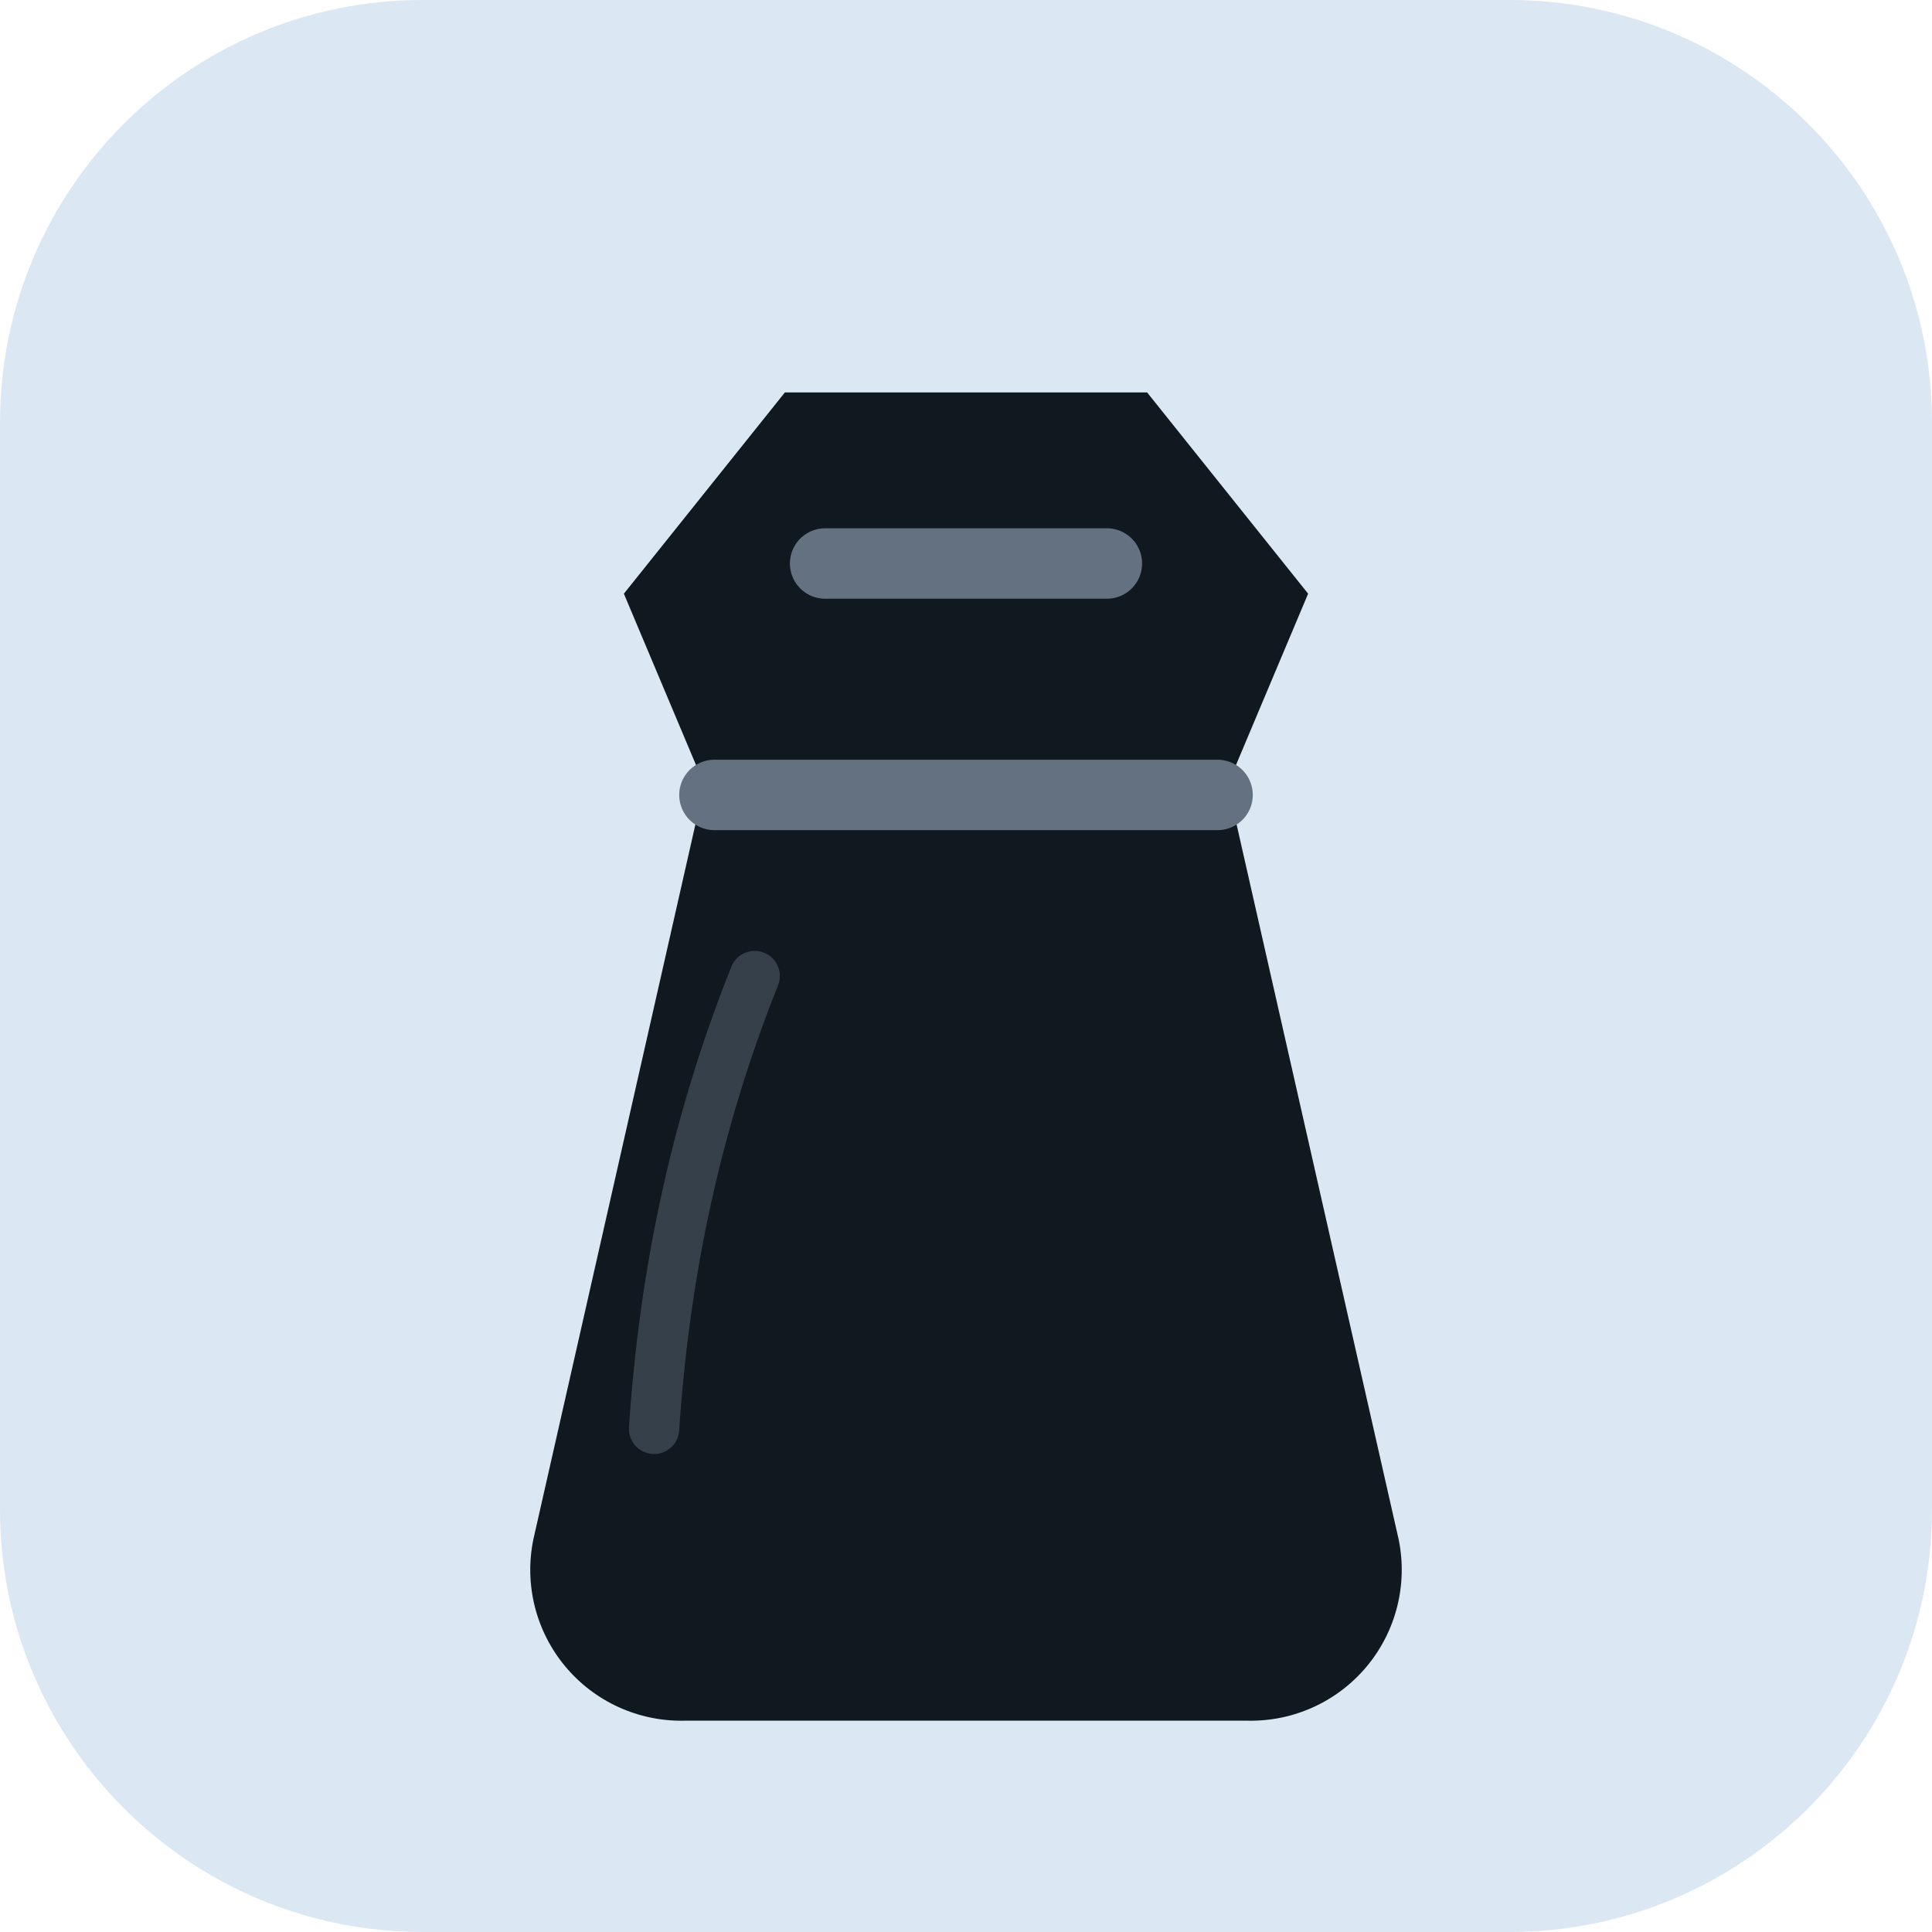
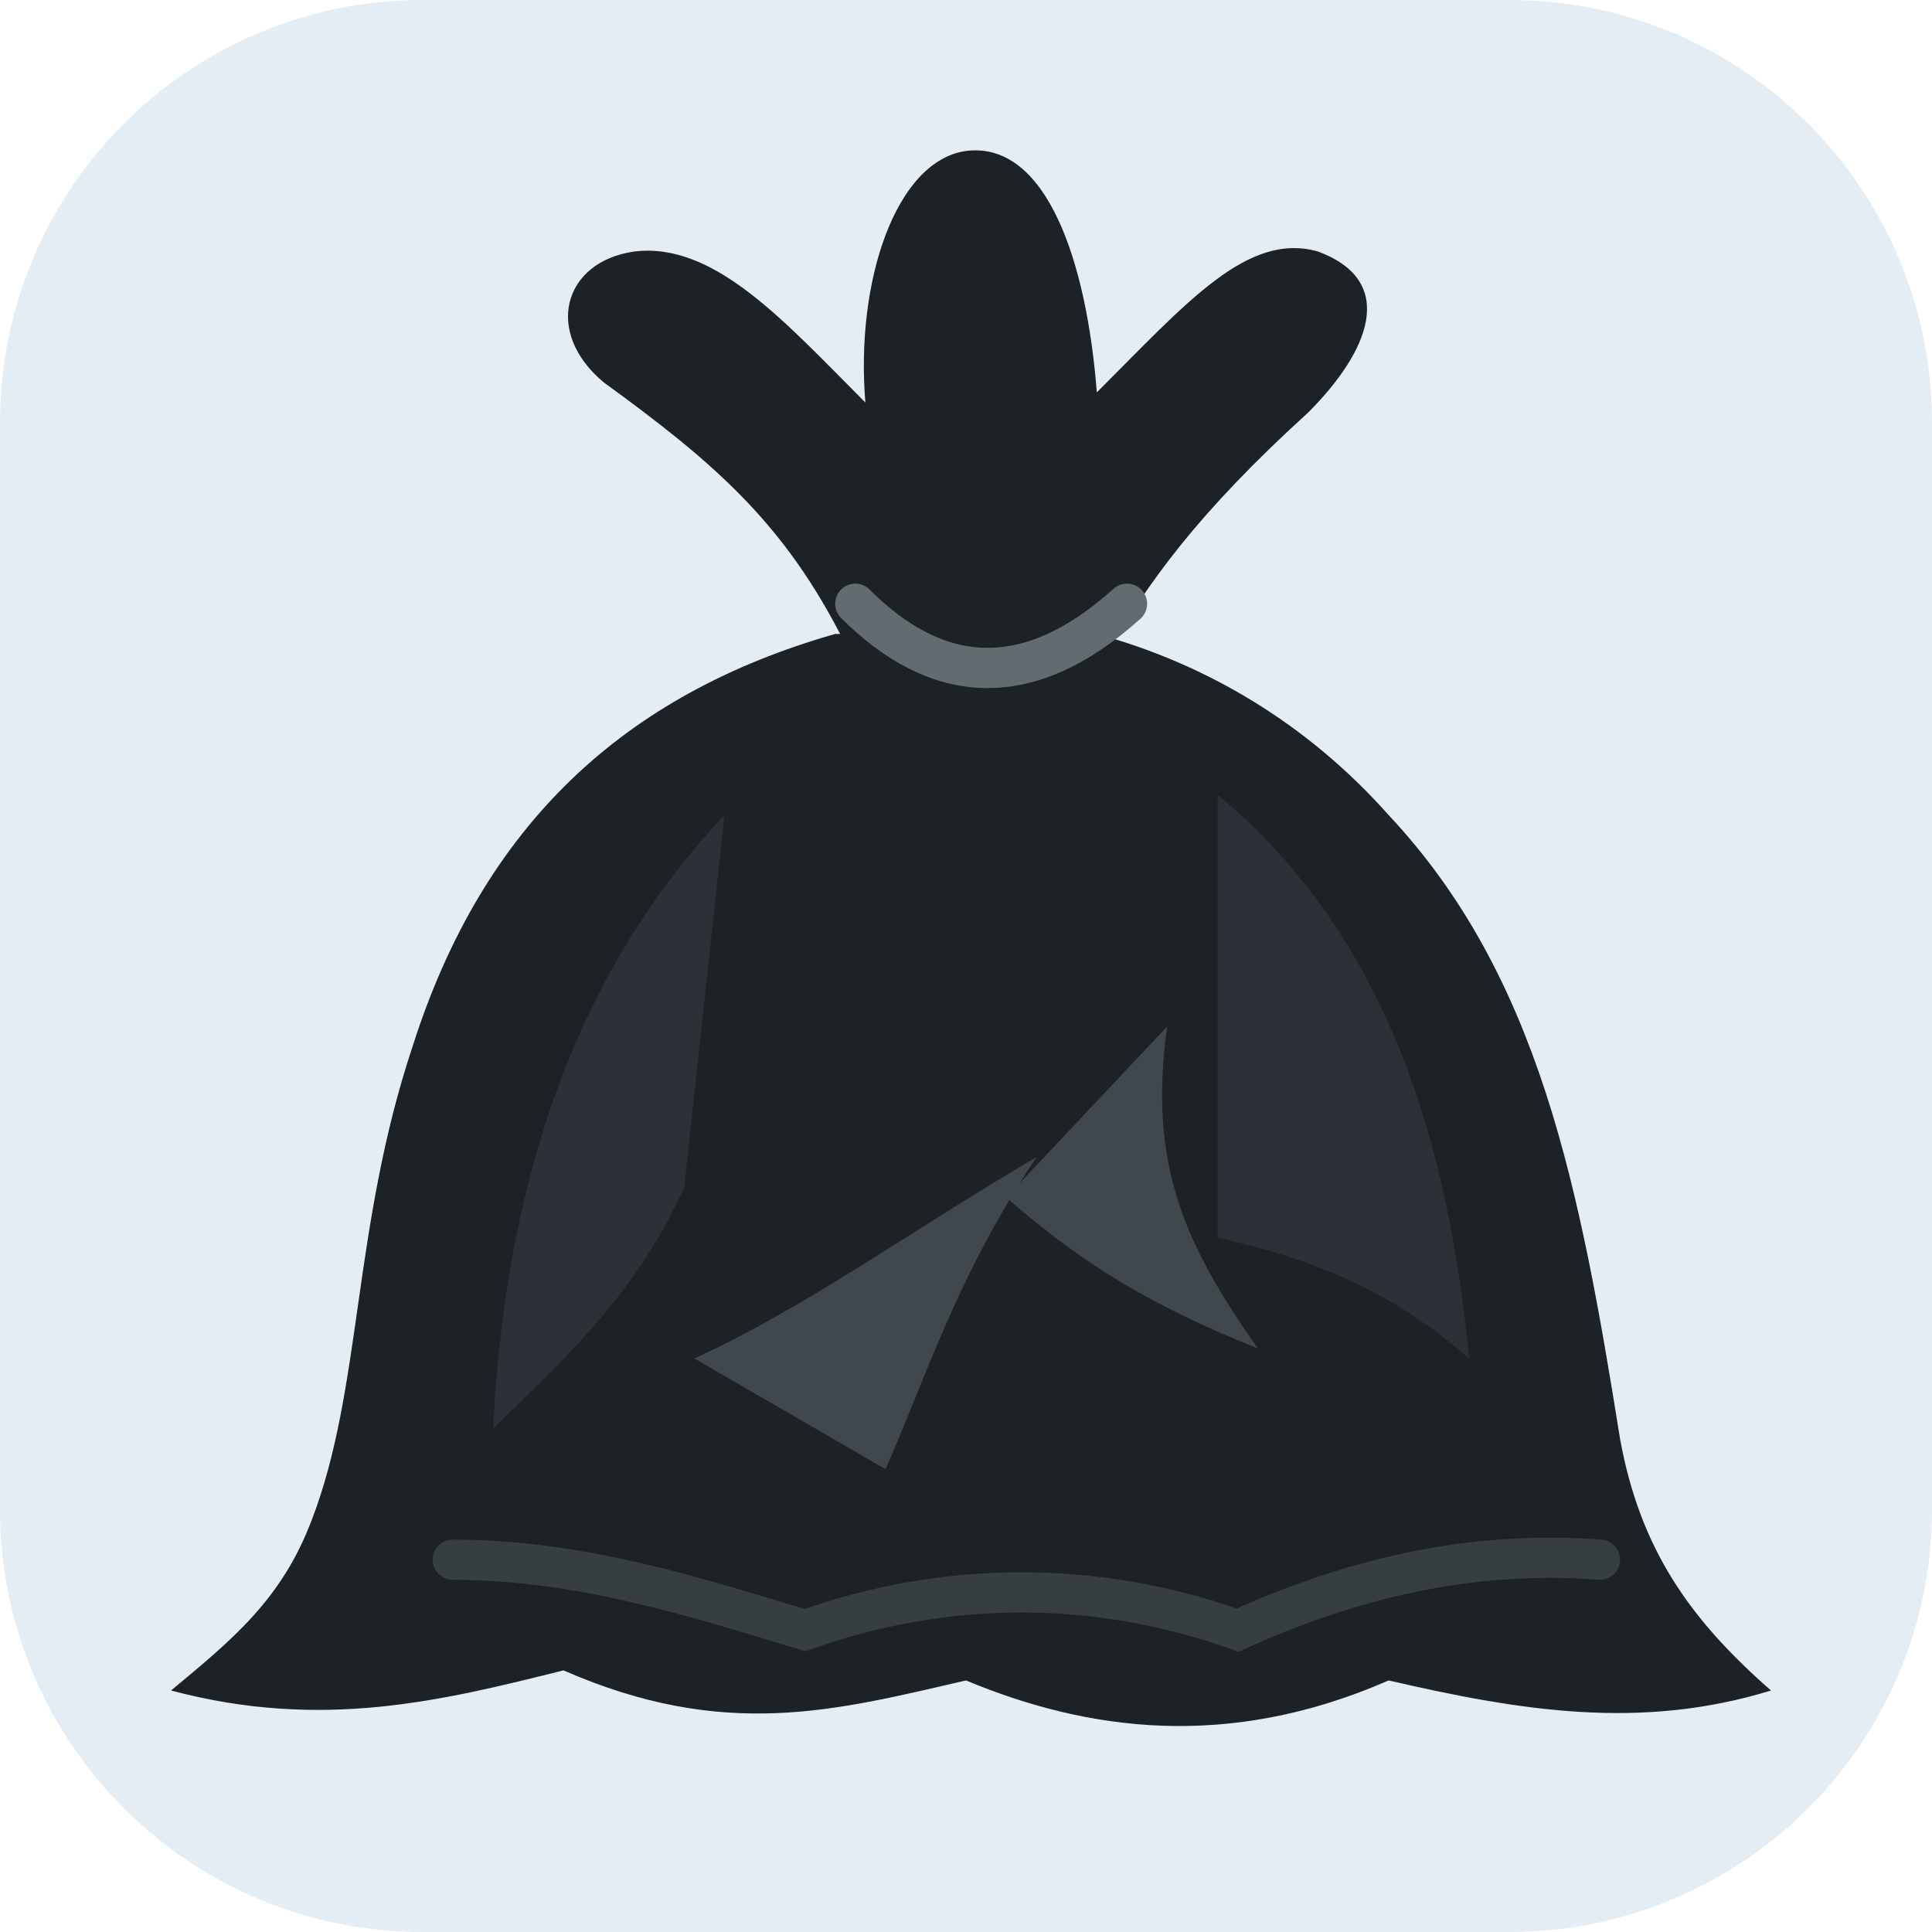
<svg xmlns="http://www.w3.org/2000/svg" viewBox="0 0 192 192">
-   <rect width="192" height="192" rx="42" fill="#dbe8f3" />
-   <path d="M62 59 78 39h36l16 20-8 19 17 75a15 15 0 0 1-15 18H68a15 15 0 0 1-15-18l17-75Z" fill="#101820" />
-   <path d="M71 79h50M82 56h28" fill="none" stroke="#637181" stroke-width="7" stroke-linecap="round" />
-   <path d="M75 97c-6 15-9 30-10 45" fill="none" stroke="#72808d" stroke-width="5" stroke-linecap="round" opacity=".38" />
+   <rect width="192" height="192" rx="42" fill="#e5edf4" />
+   <path d="M83 63C62 69 48 82 41 104c-6 18-5 34-10 47-3 8-8 12-14 17 15 4 27 1 39-2 16 7 27 4 40 1 12 5 26 7 42 0 13 3 25 5 38 1-8-7-13-14-15-25-4-25-8-46-23-62-8-9-18-15-29-18Z" fill="#1c2225" />
+   <path d="M84 64c-6-12-13-18-24-26-6-5-4-12 3-13 8-1 15 7 23 15-1-12 3-24 10-25 8-1 12 11 13 24 9-9 15-16 22-14 8 3 5 10-1 16-11 10-16 17-20 24-8 7-19 7-26-1Z" fill="#1c2225" />
+   <path d="M85 60c8 8 17 9 27 0" fill="none" stroke="#616b70" stroke-width="4" stroke-linecap="round" />
+   <path d="M72 81c-17 18-22 41-23 61 7-7 14-13 19-24m53-39c17 14 23 35 25 56-8-7-16-10-25-12" fill="#30383d" opacity=".72" />
+   <path d="M69 135c11-5 22-13 34-20-8 12-11 22-15 31m28-44c-2 14 2 22 9 32-10-4-17-8-25-15" fill="#576065" opacity=".62" />
+   <path d="M45 155c13 0 25 4 35 7 14-5 29-5 43 0 11-5 23-8 36-7" fill="none" stroke="#3c454a" stroke-width="4" stroke-linecap="round" opacity=".8" />
</svg>
